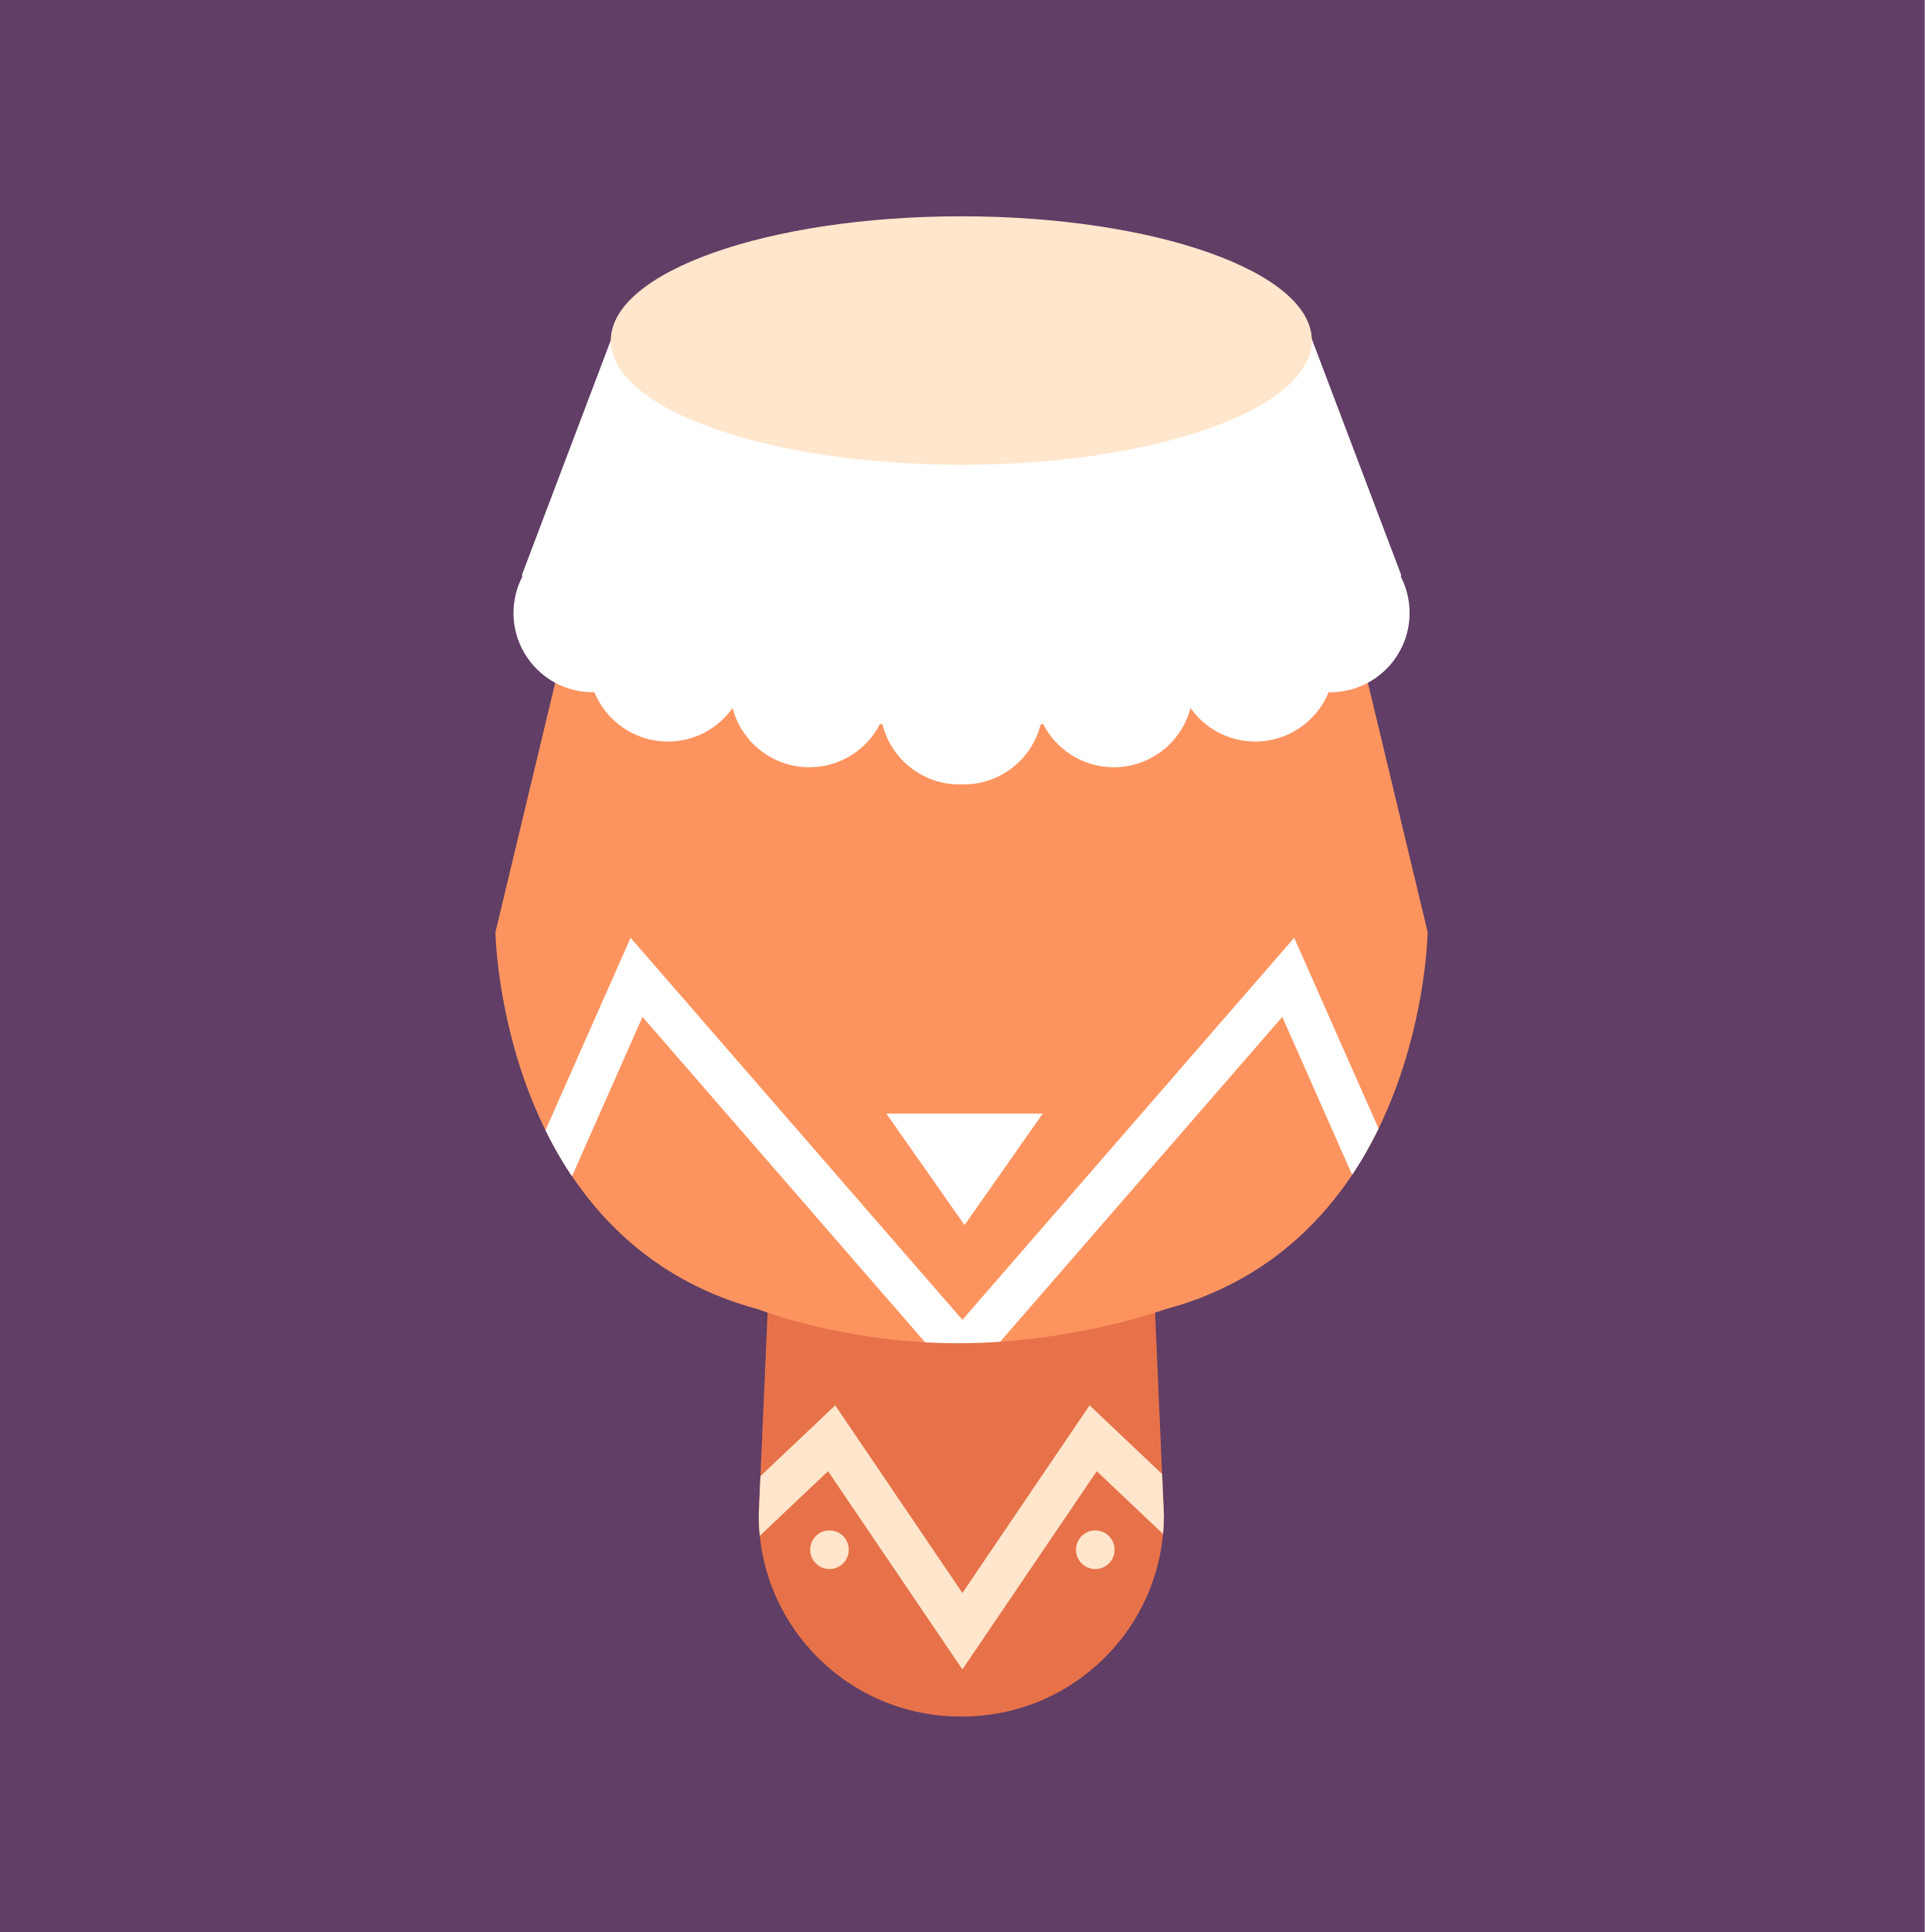
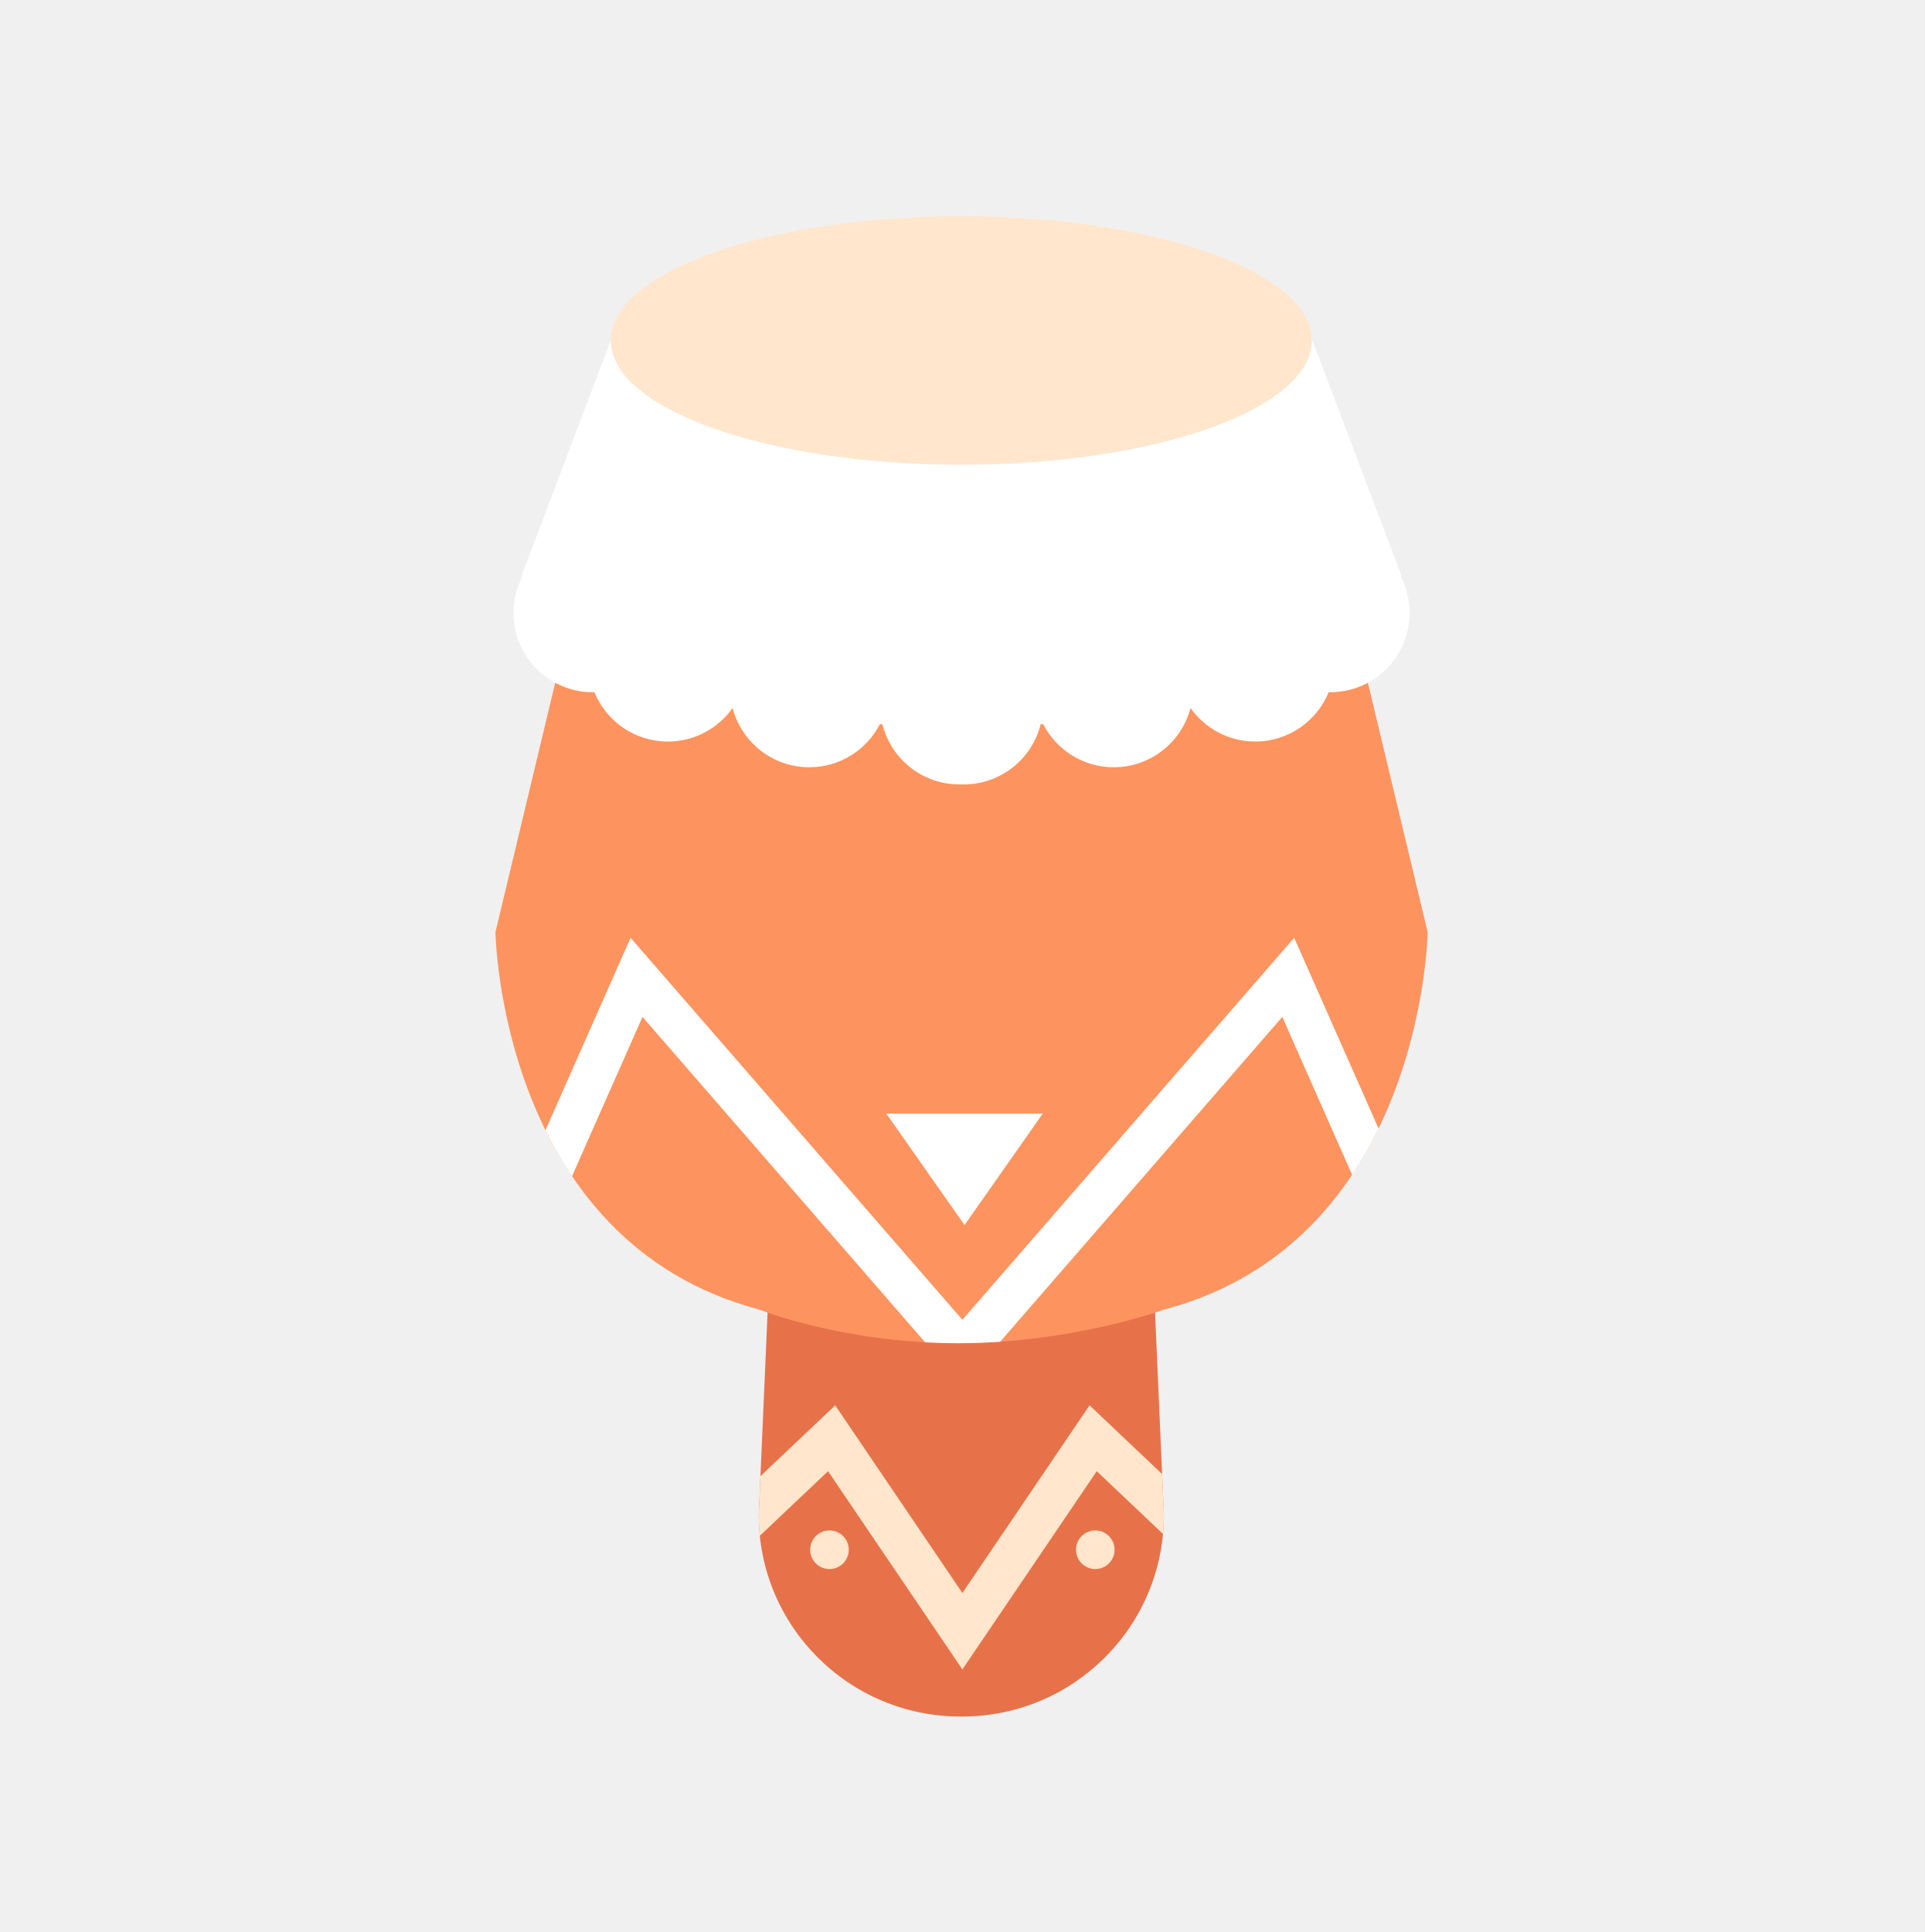
<svg xmlns="http://www.w3.org/2000/svg" version="1.1" id="Calque_1" x="0px" y="0px" width="1063px" height="1067px" viewBox="0 0 1063 1067" enable-background="new 0 0 1063 1067" xml:space="preserve">
-   <rect fill="#603E65" width="1063" height="1067" />
-   <g>
-     <path fill="#E7724A" d="M642.813,836.713C642.813,898.24,592.936,948,531.406,948h-0.957c-61.528,0-111.407-49.76-111.407-111.287   l13.024-298.221c0-61.527,36.854-111.492,98.383-111.492h0.957c61.529,0,98.383,49.965,98.383,111.492L642.813,836.713z" />
-     <g>
-       <path fill="#FFFFFF" d="M419.258,723.283" />
-       <path fill="#FD945F" d="M722,253H336.379l-62.75,261.781c0,0,2.368,170.554,145.629,208.44c0,0,46.57,18.581,109.714,18.581    c63.146,0,113.966-18.535,113.966-18.535c143.262-37.887,145.539-208.494,145.539-208.494L725.727,253H339" />
-       <path fill="#FFFFFF" d="M642.938,723.283" />
+   <defs id="defs299" />
+   <g id="g294">
+     <path fill="#E7724A" d="M642.813,836.713C642.813,898.24,592.936,948,531.406,948h-0.957c-61.528,0-111.407-49.76-111.407-111.287   l13.024-298.221c0-61.527,36.854-111.492,98.383-111.492h0.957c61.529,0,98.383,49.965,98.383,111.492L642.813,836.713z" id="path268" />
+     <g id="g276">
+       <path fill="#FFFFFF" d="M419.258,723.283" id="path270" />
+       <path fill="#FD945F" d="M722,253H336.379l-62.75,261.781c0,0,2.368,170.554,145.629,208.44c0,0,46.57,18.581,109.714,18.581    c63.146,0,113.966-18.535,113.966-18.535c143.262-37.887,145.539-208.494,145.539-208.494L725.727,253H339" id="path272" />
+       <path fill="#FFFFFF" d="M642.938,723.283" id="path274" />
    </g>
-     <path fill="#FFFFFF" d="M773.717,318.59c0.022-0.471,0.051-0.817,0.051-1.288L724.04,186H338.065l-49.727,131.302   c0,0.471,0.03,0.877,0.051,1.348c-3.052,5.975-4.787,12.704-4.787,19.872c0,24.195,19.614,43.793,43.807,43.793   c0.296,0,0.585-0.023,0.879-0.029c6.53,15.984,22.225,27.25,40.561,27.25c14.767,0,27.818-7.316,35.755-18.514   c4.909,18.824,22.026,32.717,42.387,32.717c16.976,0,31.685-9.661,38.958-23.781c0.474,0.027,0.946,0.059,1.422,0.084   c4.752,19.052,21.975,33.17,42.498,33.17c0.398,0,0.791-0.021,1.184-0.031c0.396,0.011,0.786,0.031,1.184,0.031   c20.525,0,37.746-14.118,42.501-33.17c0.474-0.025,0.946-0.057,1.42-0.084c7.272,14.12,21.981,23.781,38.958,23.781   c20.363,0,37.478-13.895,42.389-32.719c7.935,11.197,20.986,18.512,35.753,18.512c18.335,0,34.03-11.27,40.561-27.254   c0.294,0.006,0.585,0.021,0.879,0.021c24.194,0,43.807-19.612,43.807-43.807C778.503,331.324,776.771,324.563,773.717,318.59z" />
-     <ellipse fill="#FFE6CC" cx="530.928" cy="188.068" rx="193.58" ry="68.609" />
-     <path fill="#FFFFFF" d="M714.77,517.93L531.52,728.907L348.27,517.93l-47.021,106.307c4.215,8.545,9.063,17.079,14.663,25.387   l38.931-88.017l156.105,179.728c5.832,0.319,11.847,0.5,18.023,0.5c8.026,0,15.852-0.301,23.401-0.824l155.823-179.403   l38.582,87.228c5.578-8.363,10.412-16.945,14.599-25.535L714.77,517.93z" />
-     <polygon fill="#FFFFFF" points="575.91,615 532.704,676.567 489.497,615  " />
-     <g>
-       <path fill="#FFE6CC" d="M641.82,814.086l-40.057-37.948L531.52,879.775l-70.244-103.638l-41.291,39.118l-0.942,21.576    c0,3.846,0.194,7.645,0.576,11.391l37.701-35.719l74.201,109.479l74.201-109.479l36.609,34.684    c0.314-3.41,0.483-6.864,0.483-10.355L641.82,814.086z" />
+     <path fill="#FFFFFF" d="M773.717,318.59c0.022-0.471,0.051-0.817,0.051-1.288L724.04,186H338.065l-49.727,131.302   c0,0.471,0.03,0.877,0.051,1.348c-3.052,5.975-4.787,12.704-4.787,19.872c0,24.195,19.614,43.793,43.807,43.793   c0.296,0,0.585-0.023,0.879-0.029c6.53,15.984,22.225,27.25,40.561,27.25c14.767,0,27.818-7.316,35.755-18.514   c4.909,18.824,22.026,32.717,42.387,32.717c16.976,0,31.685-9.661,38.958-23.781c0.474,0.027,0.946,0.059,1.422,0.084   c4.752,19.052,21.975,33.17,42.498,33.17c0.398,0,0.791-0.021,1.184-0.031c0.396,0.011,0.786,0.031,1.184,0.031   c20.525,0,37.746-14.118,42.501-33.17c0.474-0.025,0.946-0.057,1.42-0.084c7.272,14.12,21.981,23.781,38.958,23.781   c20.363,0,37.478-13.895,42.389-32.719c7.935,11.197,20.986,18.512,35.753,18.512c18.335,0,34.03-11.27,40.561-27.254   c0.294,0.006,0.585,0.021,0.879,0.021c24.194,0,43.807-19.612,43.807-43.807C778.503,331.324,776.771,324.563,773.717,318.59z" id="path278" />
+     <ellipse fill="#FFE6CC" cx="530.928" cy="188.068" rx="193.58" ry="68.609" id="ellipse280" />
+     <path fill="#FFFFFF" d="M714.77,517.93L531.52,728.907L348.27,517.93l-47.021,106.307c4.215,8.545,9.063,17.079,14.663,25.387   l38.931-88.017l156.105,179.728c5.832,0.319,11.847,0.5,18.023,0.5c8.026,0,15.852-0.301,23.401-0.824l155.823-179.403   l38.582,87.228c5.578-8.363,10.412-16.945,14.599-25.535L714.77,517.93z" id="path282" />
+     <polygon fill="#FFFFFF" points="575.91,615 532.704,676.567 489.497,615  " id="polygon284" />
+     <g id="g288">
+       <path fill="#FFE6CC" d="M641.82,814.086l-40.057-37.948L531.52,879.775l-70.244-103.638l-41.291,39.118l-0.942,21.576    c0,3.846,0.194,7.645,0.576,11.391l37.701-35.719l74.201,109.479l74.201-109.479l36.609,34.684    c0.314-3.41,0.483-6.864,0.483-10.355L641.82,814.086z" id="path286" />
    </g>
-     <circle fill="#FFE6CC" cx="458.114" cy="855.889" r="10.656" />
-     <circle fill="#FFE6CC" cx="604.926" cy="855.889" r="10.656" />
+     <circle fill="#FFE6CC" cx="458.114" cy="855.889" r="10.656" id="circle290" />
+     <circle fill="#FFE6CC" cx="604.926" cy="855.889" r="10.656" id="circle292" />
  </g>
</svg>
